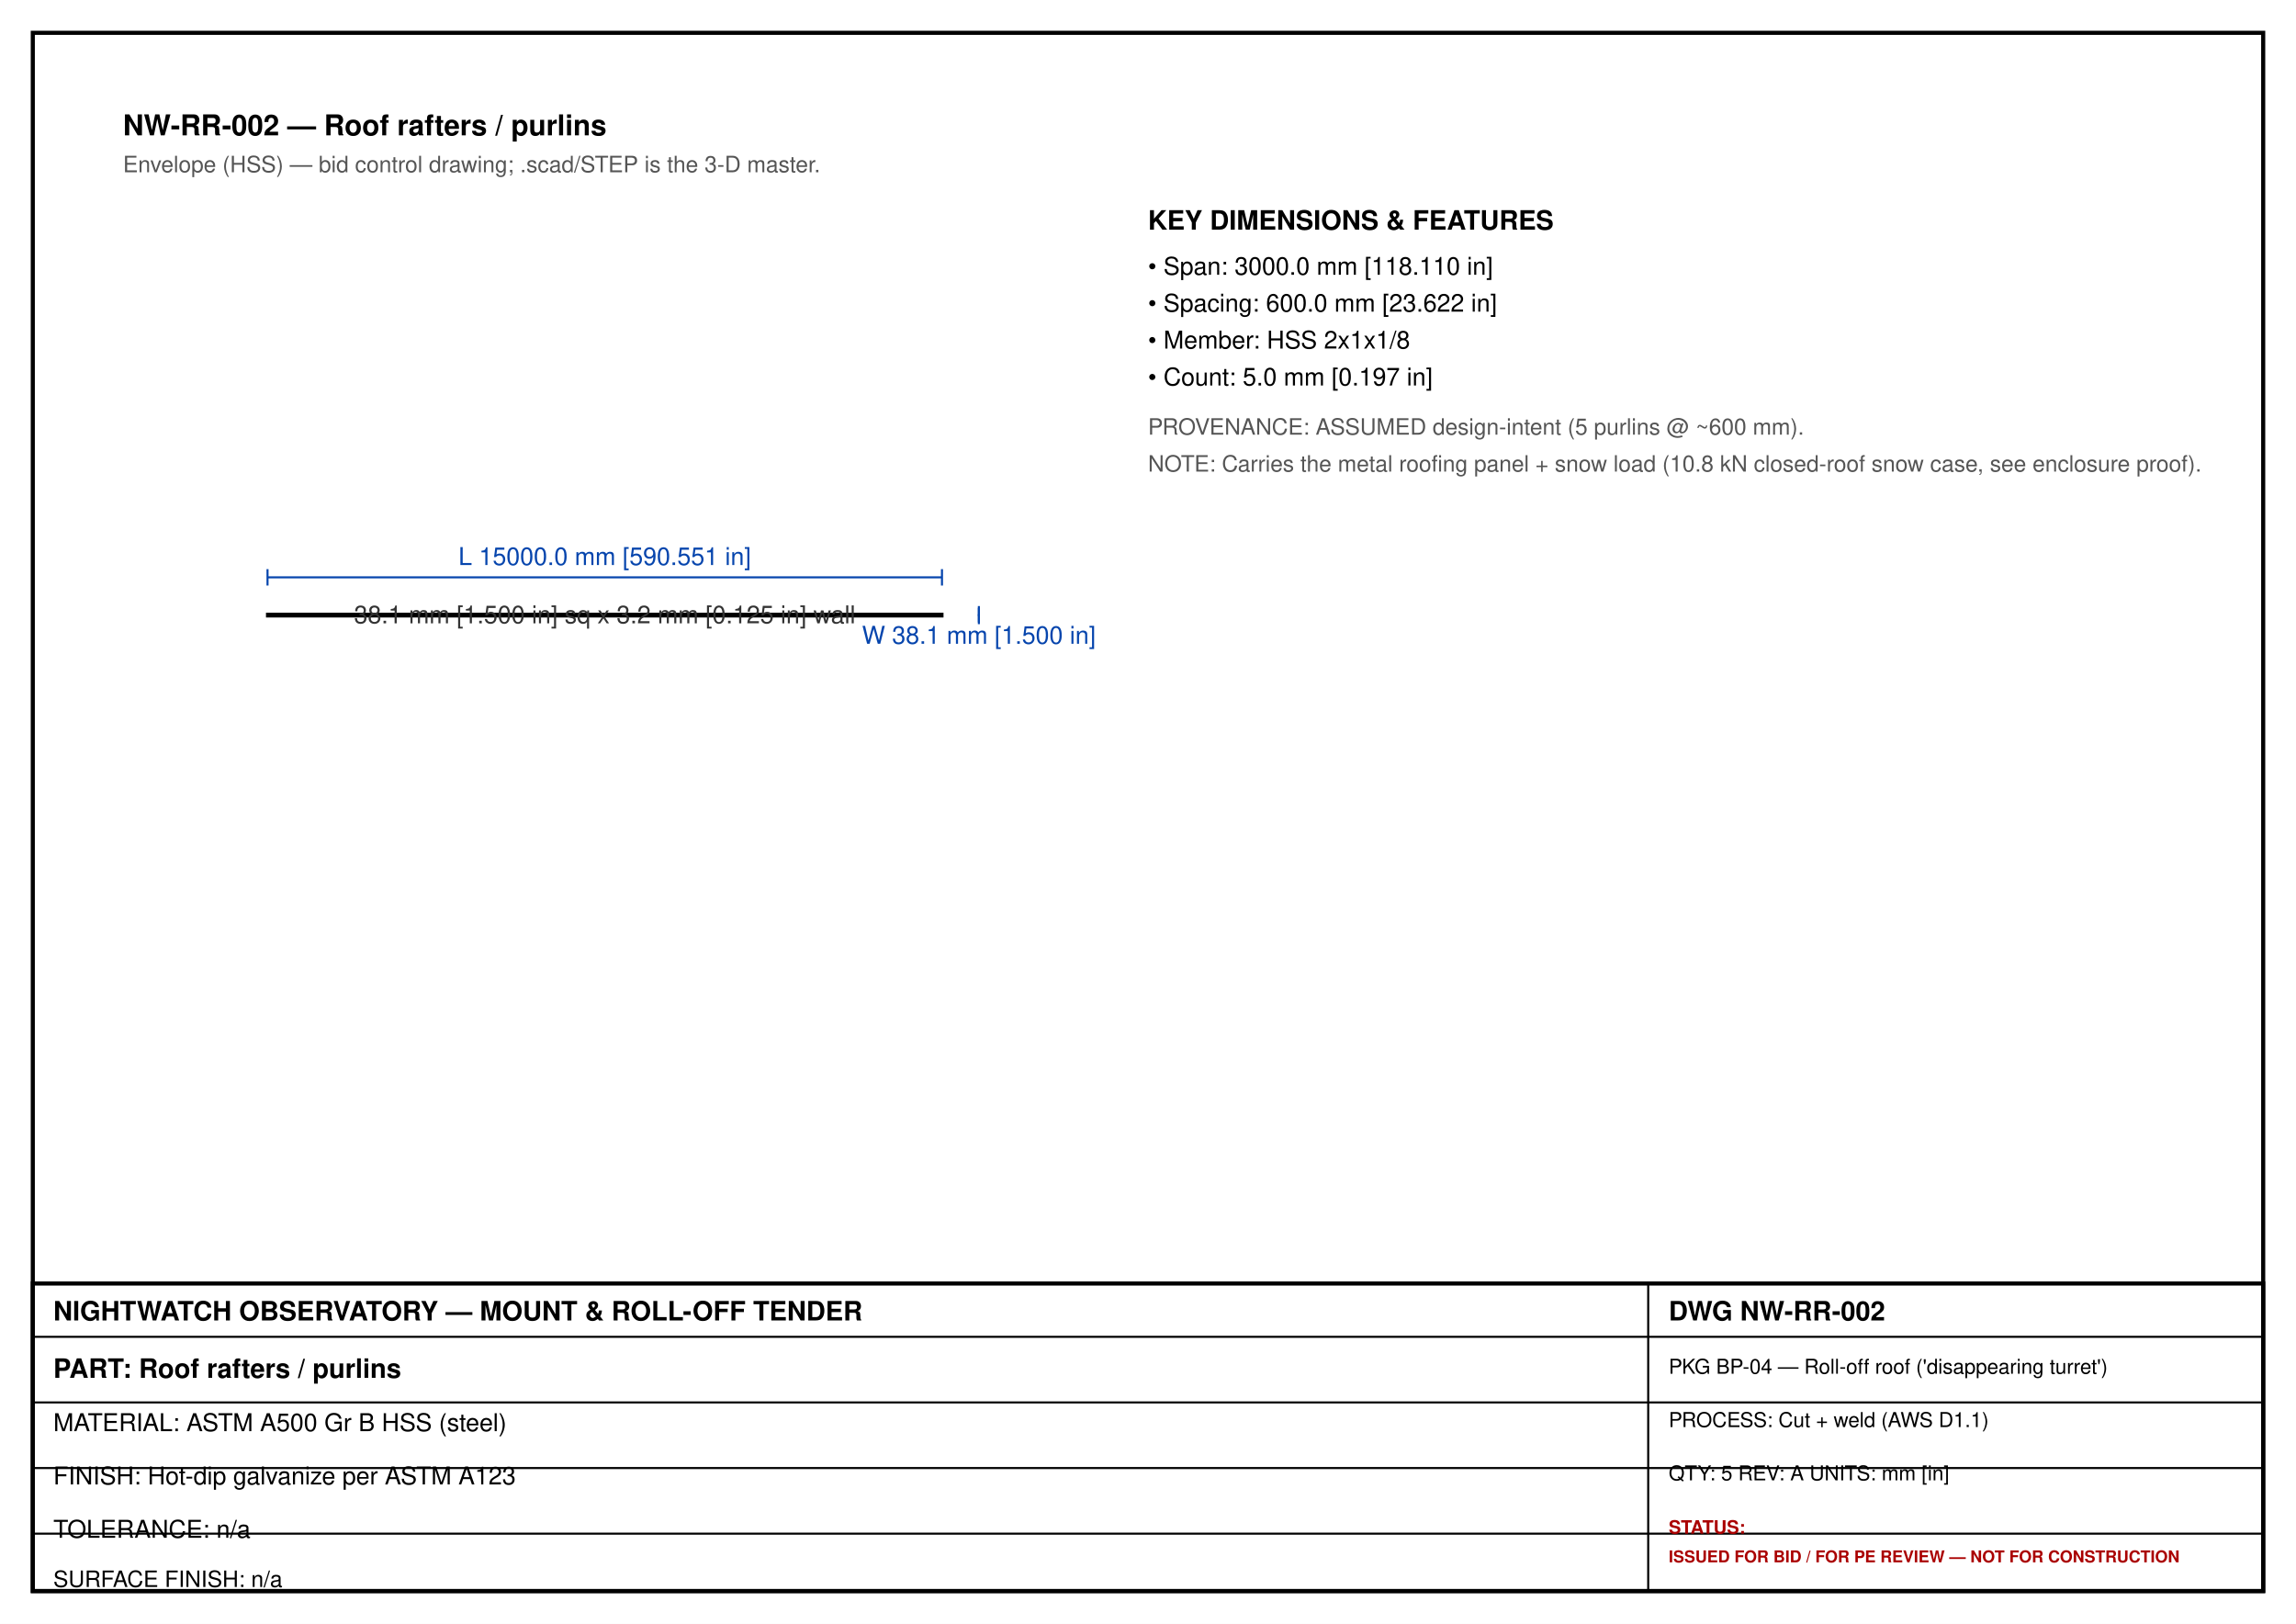
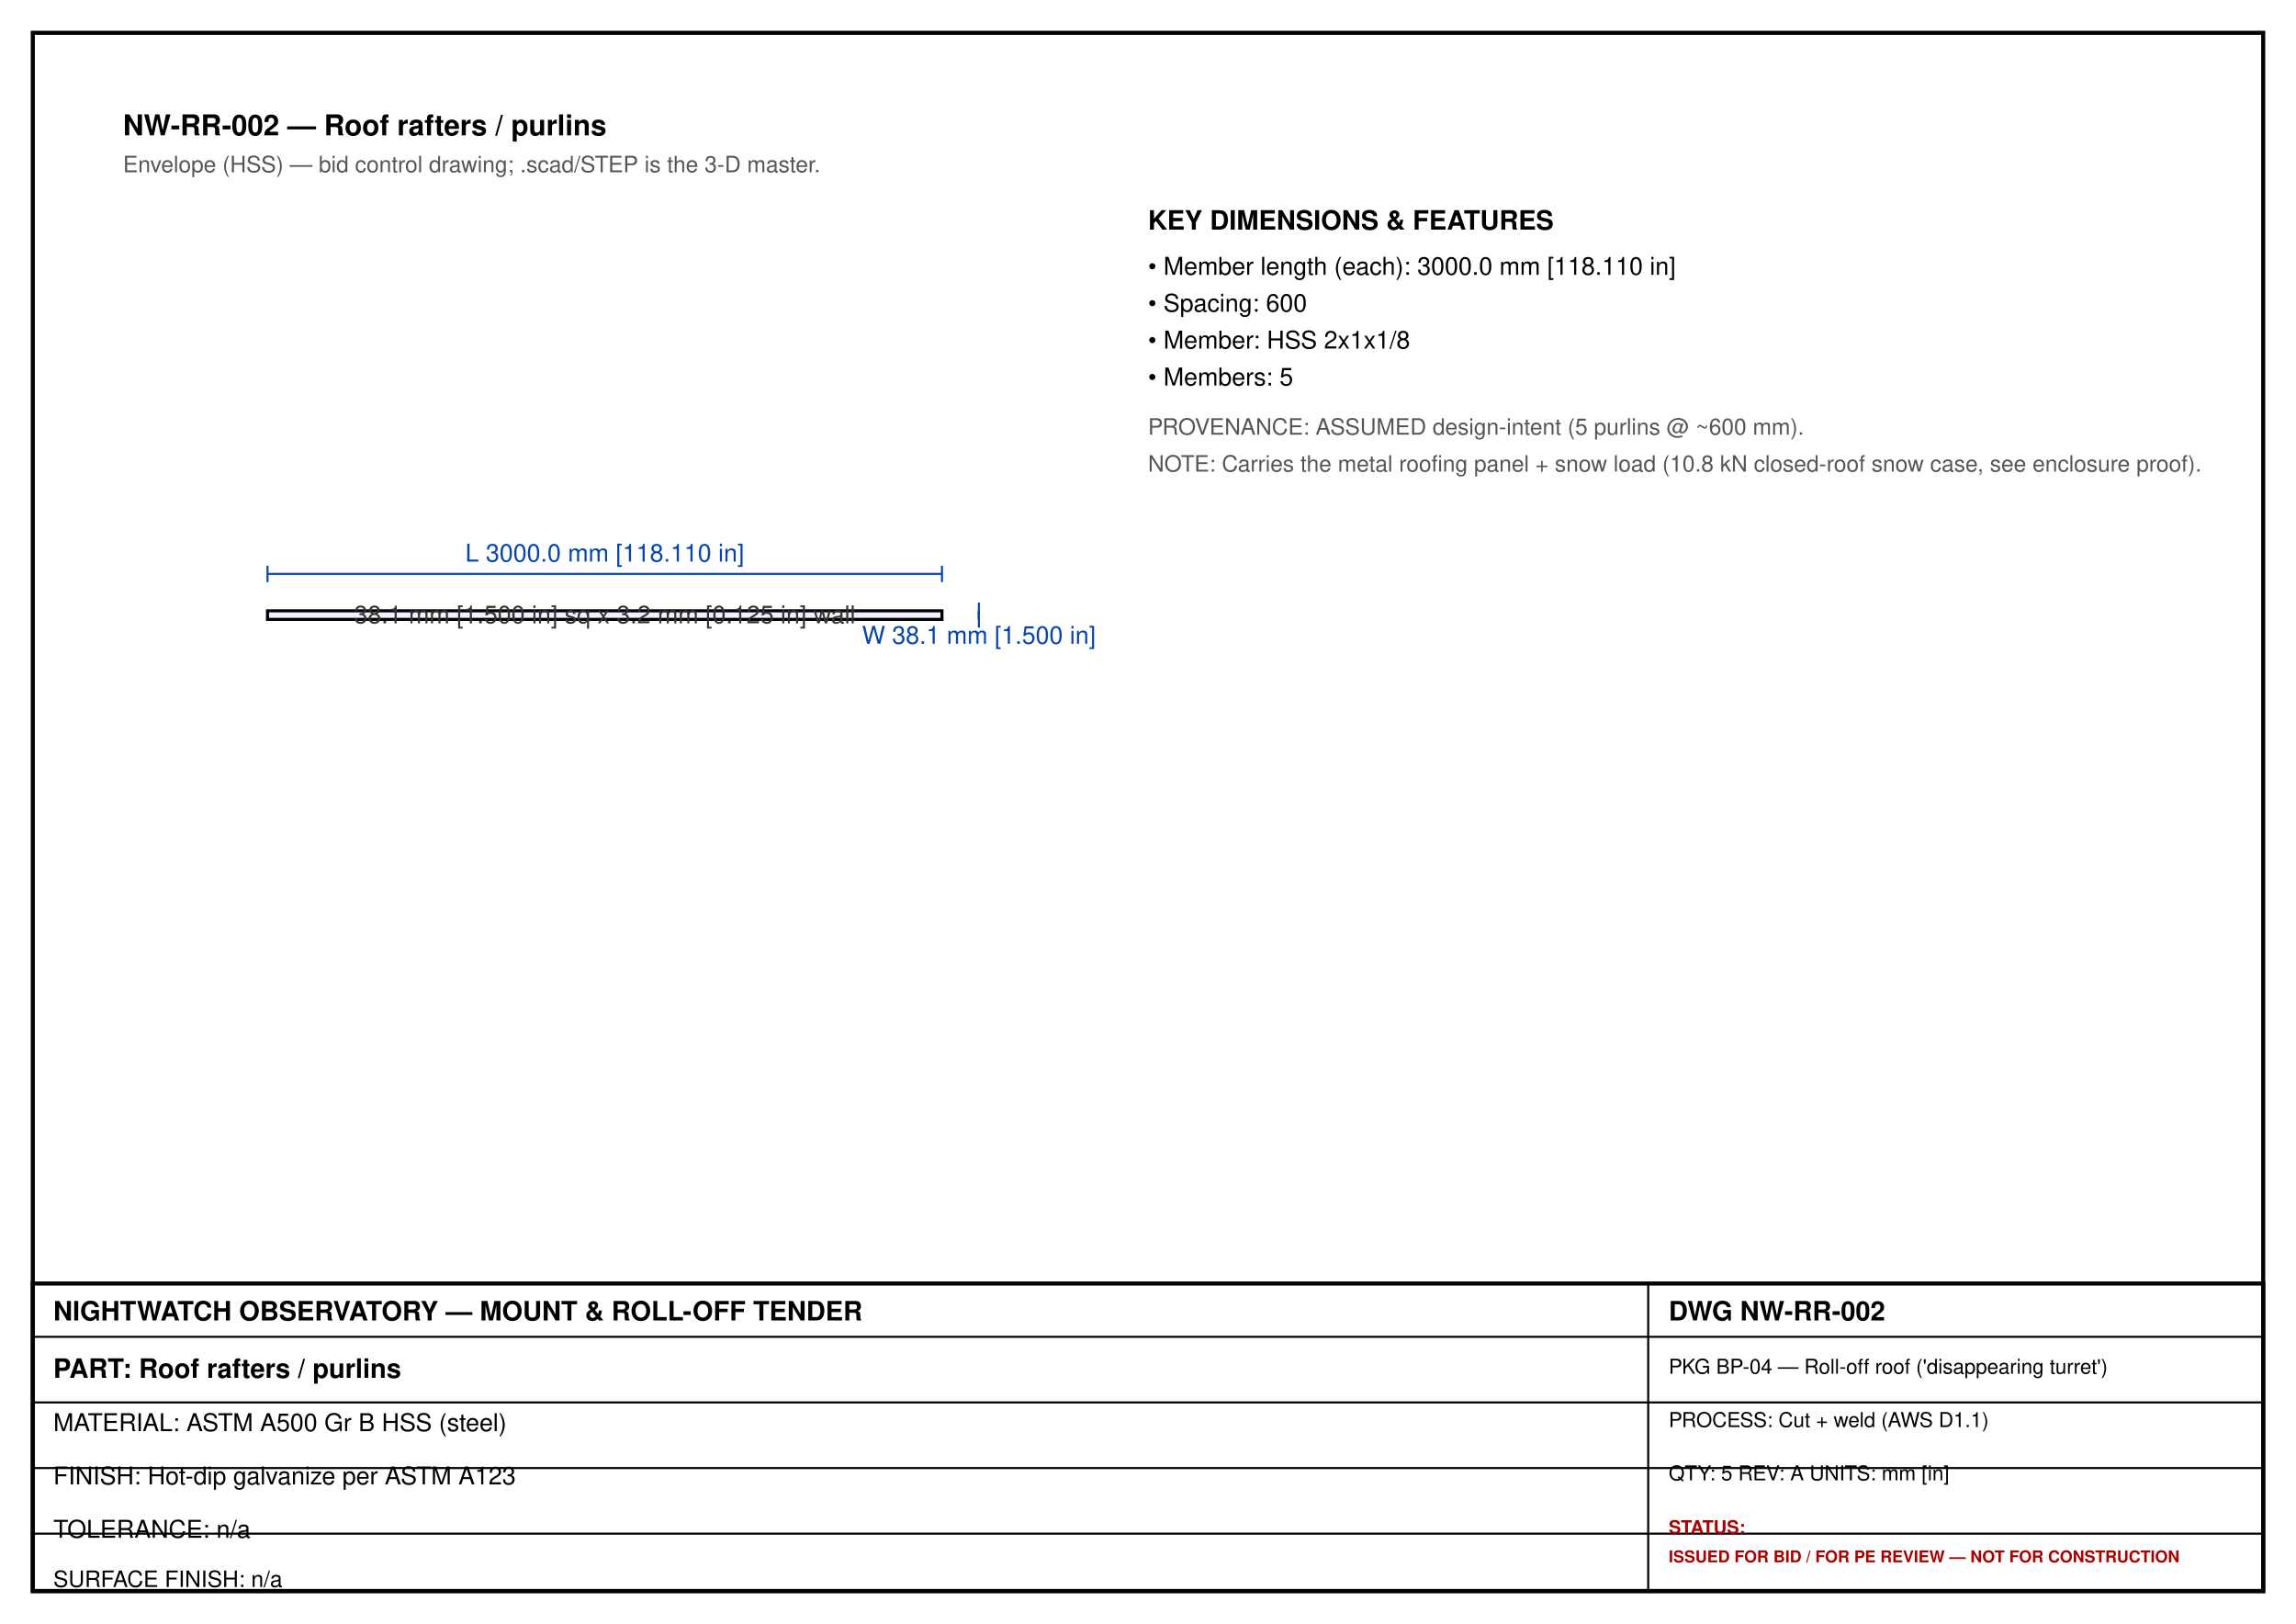
<svg xmlns="http://www.w3.org/2000/svg" width="1120" height="792" viewBox="0 0 1120 792" font-family="Helvetica,Arial,sans-serif">
  <rect x="0" y="0" width="1120" height="792" fill="white" />
  <rect x="16" y="16" width="1088" height="760" fill="none" stroke="black" stroke-width="2" />
  <text x="60" y="66" font-size="14" font-weight="bold">NW-RR-002 — Roof rafters / purlins</text>
  <text x="60" y="84" font-size="11" fill="#555">Envelope (HSS) — bid control drawing; .scad/STEP is the 3-D master.</text>
-   <rect x="130.5" y="299.582" width="329" height="0.836" fill="#eef3fb" stroke="black" stroke-width="1.5" />
-   <line x1="130.5" y1="281.582" x2="459.5" y2="281.582" stroke="#0645ad" stroke-width="1" />
-   <line x1="130.5" y1="277.582" x2="130.5" y2="285.582" stroke="#0645ad" stroke-width="1" />
-   <line x1="459.5" y1="277.582" x2="459.5" y2="285.582" stroke="#0645ad" stroke-width="1" />
-   <text x="295.0" y="275.582" font-size="12" fill="#0645ad" text-anchor="middle">L 15000.0 mm [590.551 in]</text>
-   <line x1="477.5" y1="299.582" x2="477.5" y2="300.418" stroke="#0645ad" stroke-width="1" />
-   <line x1="477.5" y1="295.582" x2="477.5" y2="303.582" stroke="#0645ad" stroke-width="1" />
-   <line x1="477.5" y1="296.418" x2="477.5" y2="304.418" stroke="#0645ad" stroke-width="1" />
+   <rect x="130.5" y="297.911" width="329.0" height="4.178" fill="#eef3fb" stroke="black" stroke-width="1.5" />
+   <line x1="130.5" y1="279.911" x2="459.5" y2="279.911" stroke="#0645ad" stroke-width="1" />
+   <line x1="130.5" y1="275.911" x2="130.5" y2="283.911" stroke="#0645ad" stroke-width="1" />
+   <line x1="459.5" y1="275.911" x2="459.5" y2="283.911" stroke="#0645ad" stroke-width="1" />
+   <text x="295.0" y="273.911" font-size="12" fill="#0645ad" text-anchor="middle">L 3000.0 mm [118.110 in]</text>
+   <line x1="477.5" y1="297.911" x2="477.5" y2="302.089" stroke="#0645ad" stroke-width="1" />
+   <line x1="477.5" y1="293.911" x2="477.5" y2="301.911" stroke="#0645ad" stroke-width="1" />
+   <line x1="477.5" y1="298.089" x2="477.5" y2="306.089" stroke="#0645ad" stroke-width="1" />
  <text x="477.5" y="314.0" font-size="12" fill="#0645ad" text-anchor="middle">W 38.1 mm [1.500 in]</text>
  <text x="295.0" y="304.0" font-size="12" fill="#333" text-anchor="middle">38.1 mm [1.500 in] sq x 3.2 mm [0.125 in] wall</text>
  <text x="560" y="112" font-size="13" font-weight="bold">KEY DIMENSIONS &amp; FEATURES</text>
-   <text x="560" y="134" font-size="12">• Span: 3000.0 mm [118.110 in]</text>
-   <text x="560" y="152" font-size="12">• Spacing: 600.0 mm [23.622 in]</text>
+   <text x="560" y="134" font-size="12">• Member length (each): 3000.0 mm [118.110 in]</text>
+   <text x="560" y="152" font-size="12">• Spacing: 600</text>
  <text x="560" y="170" font-size="12">• Member: HSS 2x1x1/8</text>
-   <text x="560" y="188" font-size="12">• Count: 5.0 mm [0.197 in]</text>
+   <text x="560" y="188" font-size="12">• Members: 5</text>
  <text x="560" y="212" font-size="11" fill="#555">PROVENANCE: ASSUMED design-intent (5 purlins @ ~600 mm).</text>
  <text x="560" y="230" font-size="11" fill="#555">NOTE: Carries the metal roofing panel + snow load (10.8 kN closed-roof snow case, see enclosure proof).</text>
  <rect x="16" y="626" width="1088" height="150" fill="none" stroke="black" stroke-width="2" />
  <line x1="16" y1="652" x2="1104" y2="652" stroke="black" stroke-width="1" />
  <line x1="16" y1="684" x2="1104" y2="684" stroke="black" stroke-width="1" />
  <line x1="16" y1="716" x2="1104" y2="716" stroke="black" stroke-width="1" />
  <line x1="16" y1="748" x2="1104" y2="748" stroke="black" stroke-width="1" />
  <line x1="804" y1="626" x2="804" y2="776" stroke="black" stroke-width="1" />
  <text x="26" y="644" font-size="13" font-weight="bold" fill="black">NIGHTWATCH OBSERVATORY — MOUNT &amp; ROLL-OFF TENDER</text>
  <text x="26" y="672" font-size="13" font-weight="bold" fill="black">PART: Roof rafters / purlins</text>
  <text x="26" y="698" font-size="12" font-weight="normal" fill="black">MATERIAL: ASTM A500 Gr B HSS (steel)</text>
  <text x="26" y="724" font-size="12" font-weight="normal" fill="black">FINISH: Hot-dip galvanize per ASTM A123</text>
  <text x="26" y="750" font-size="12" font-weight="normal" fill="black">TOLERANCE: n/a</text>
  <text x="26" y="774" font-size="11" font-weight="normal" fill="black">SURFACE FINISH: n/a</text>
  <text x="814" y="644" font-size="13" font-weight="bold" fill="black">DWG NW-RR-002</text>
  <text x="814" y="670" font-size="10" font-weight="normal" fill="black">PKG BP-04 — Roll-off roof ('disappearing turret')</text>
  <text x="814" y="696" font-size="10" font-weight="normal" fill="black">PROCESS: Cut + weld (AWS D1.1)</text>
  <text x="814" y="722" font-size="10" font-weight="normal" fill="black">QTY: 5    REV: A    UNITS: mm [in]</text>
  <text x="814" y="748" font-size="9" font-weight="bold" fill="#a00">STATUS:</text>
  <text x="814" y="762" font-size="8" font-weight="bold" fill="#a00">ISSUED FOR BID / FOR PE REVIEW — NOT FOR CONSTRUCTION</text>
</svg>
